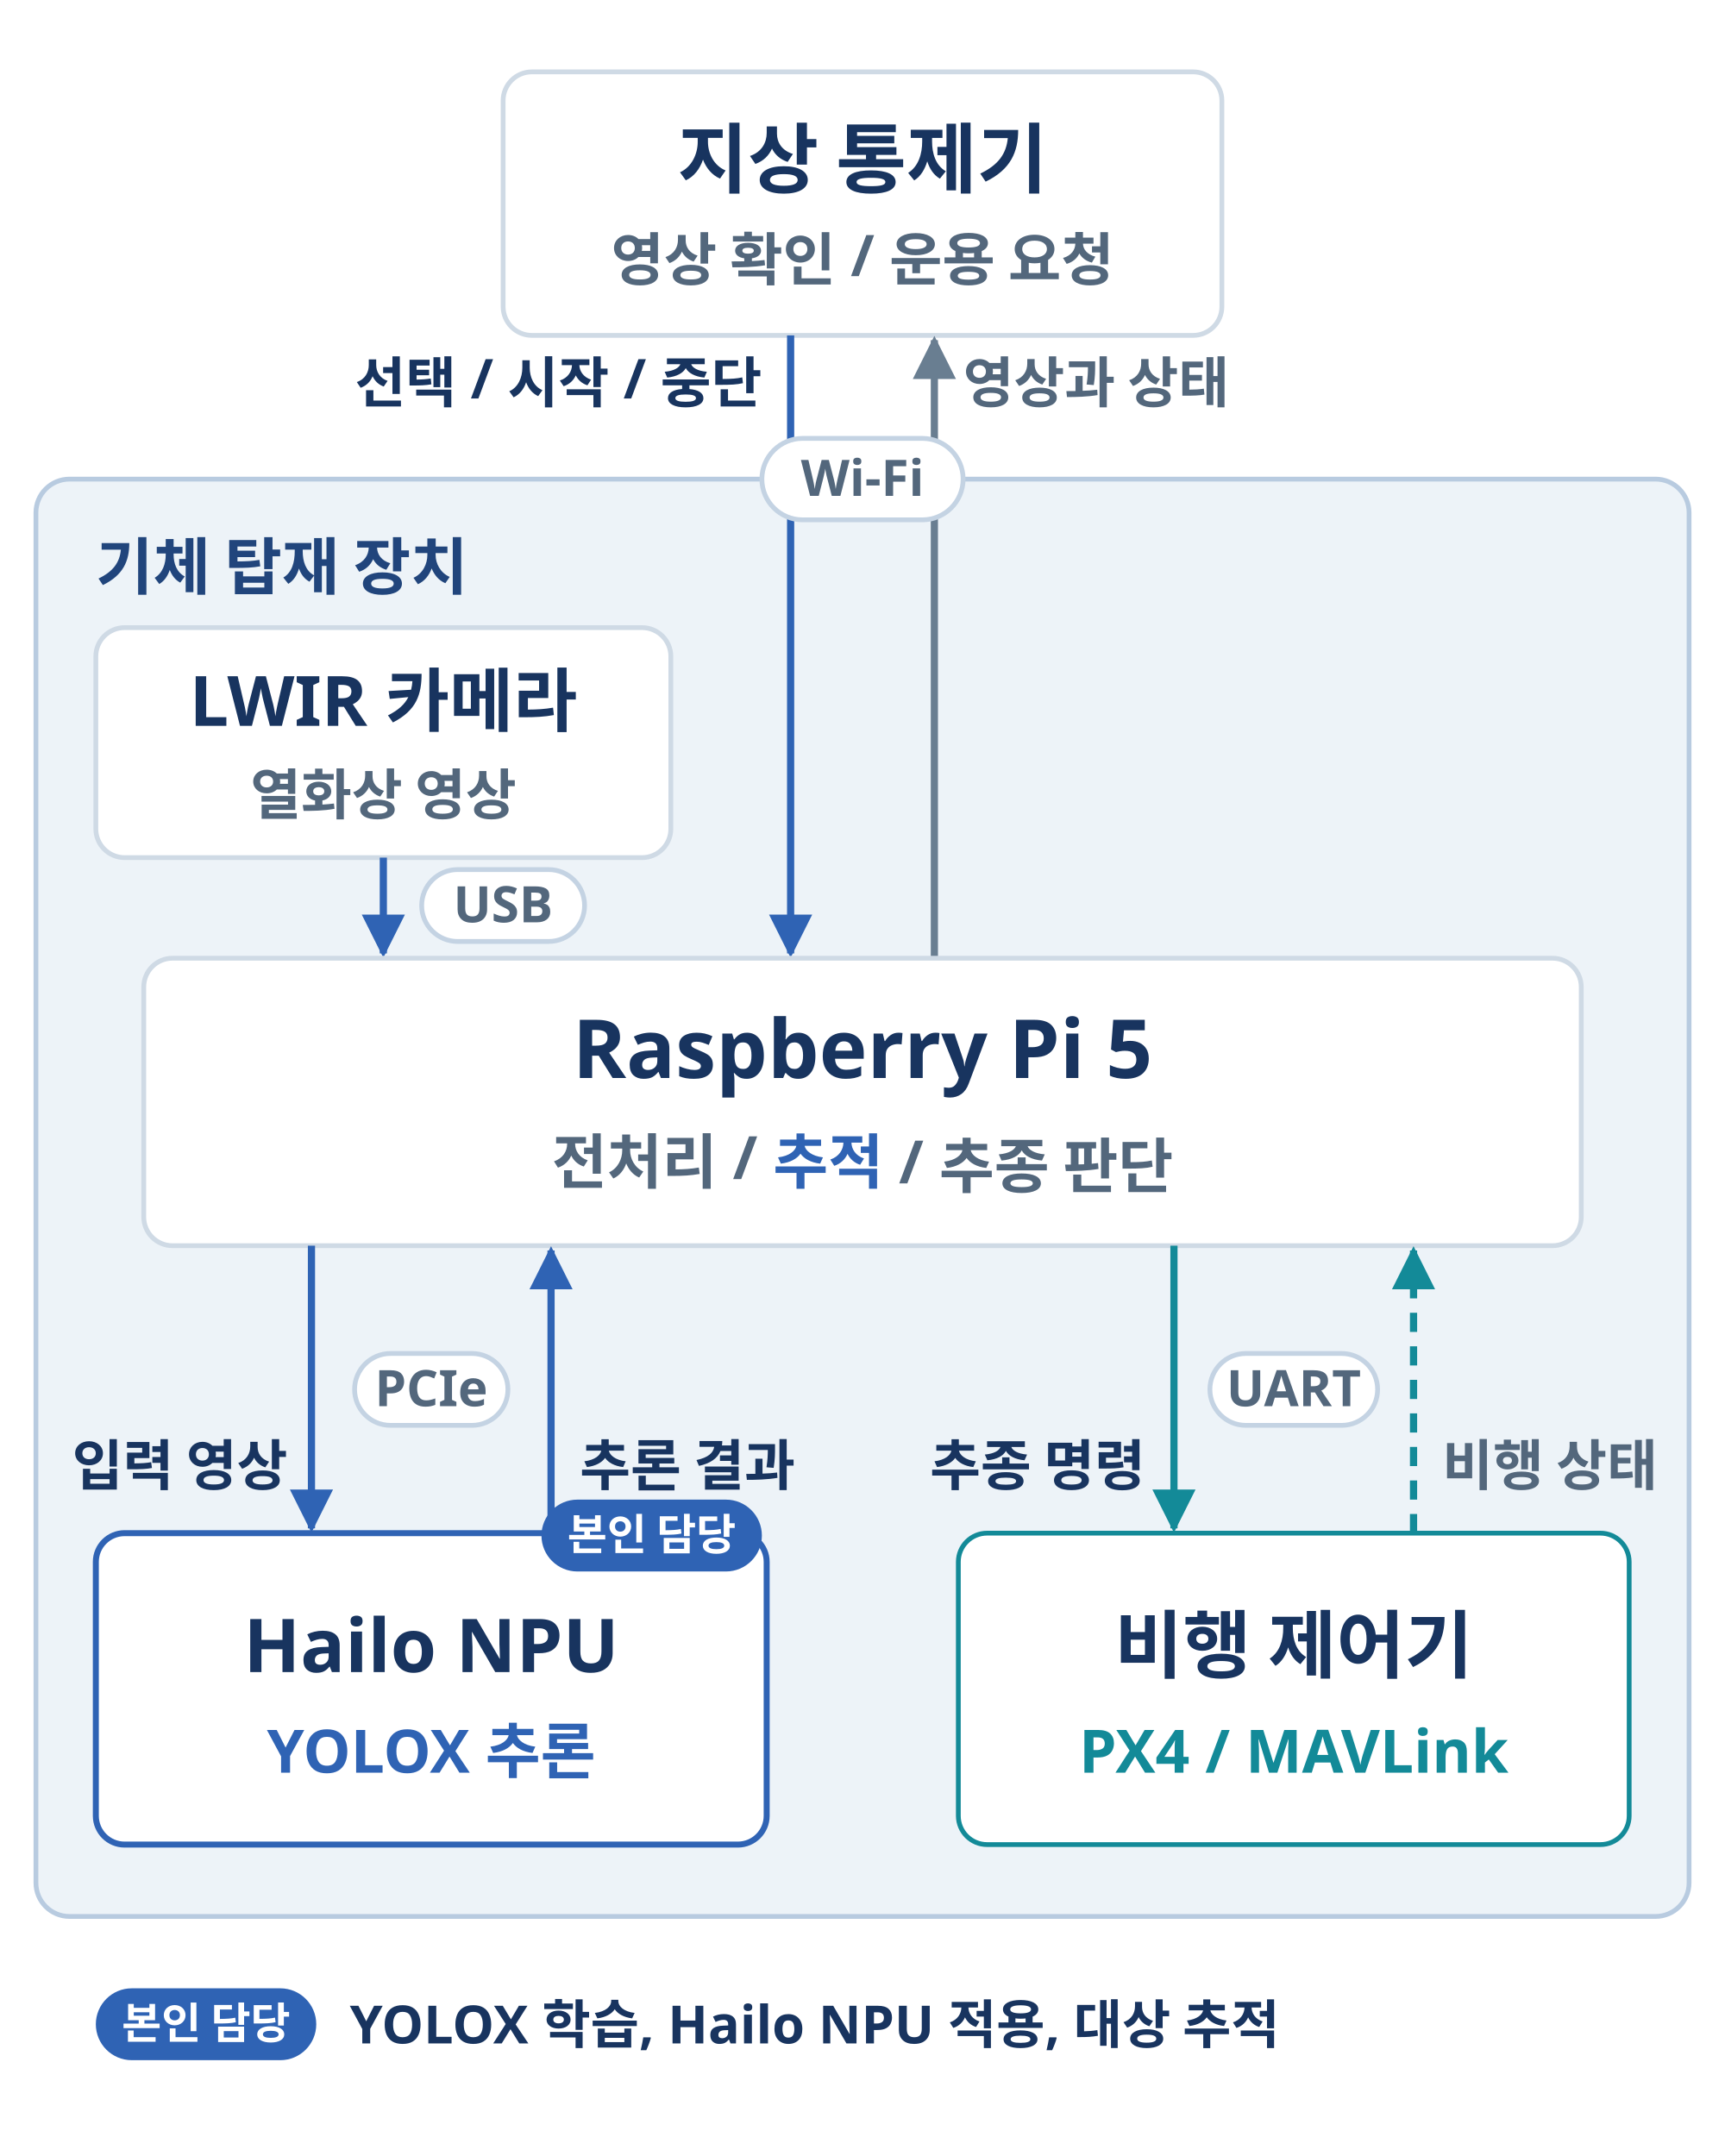
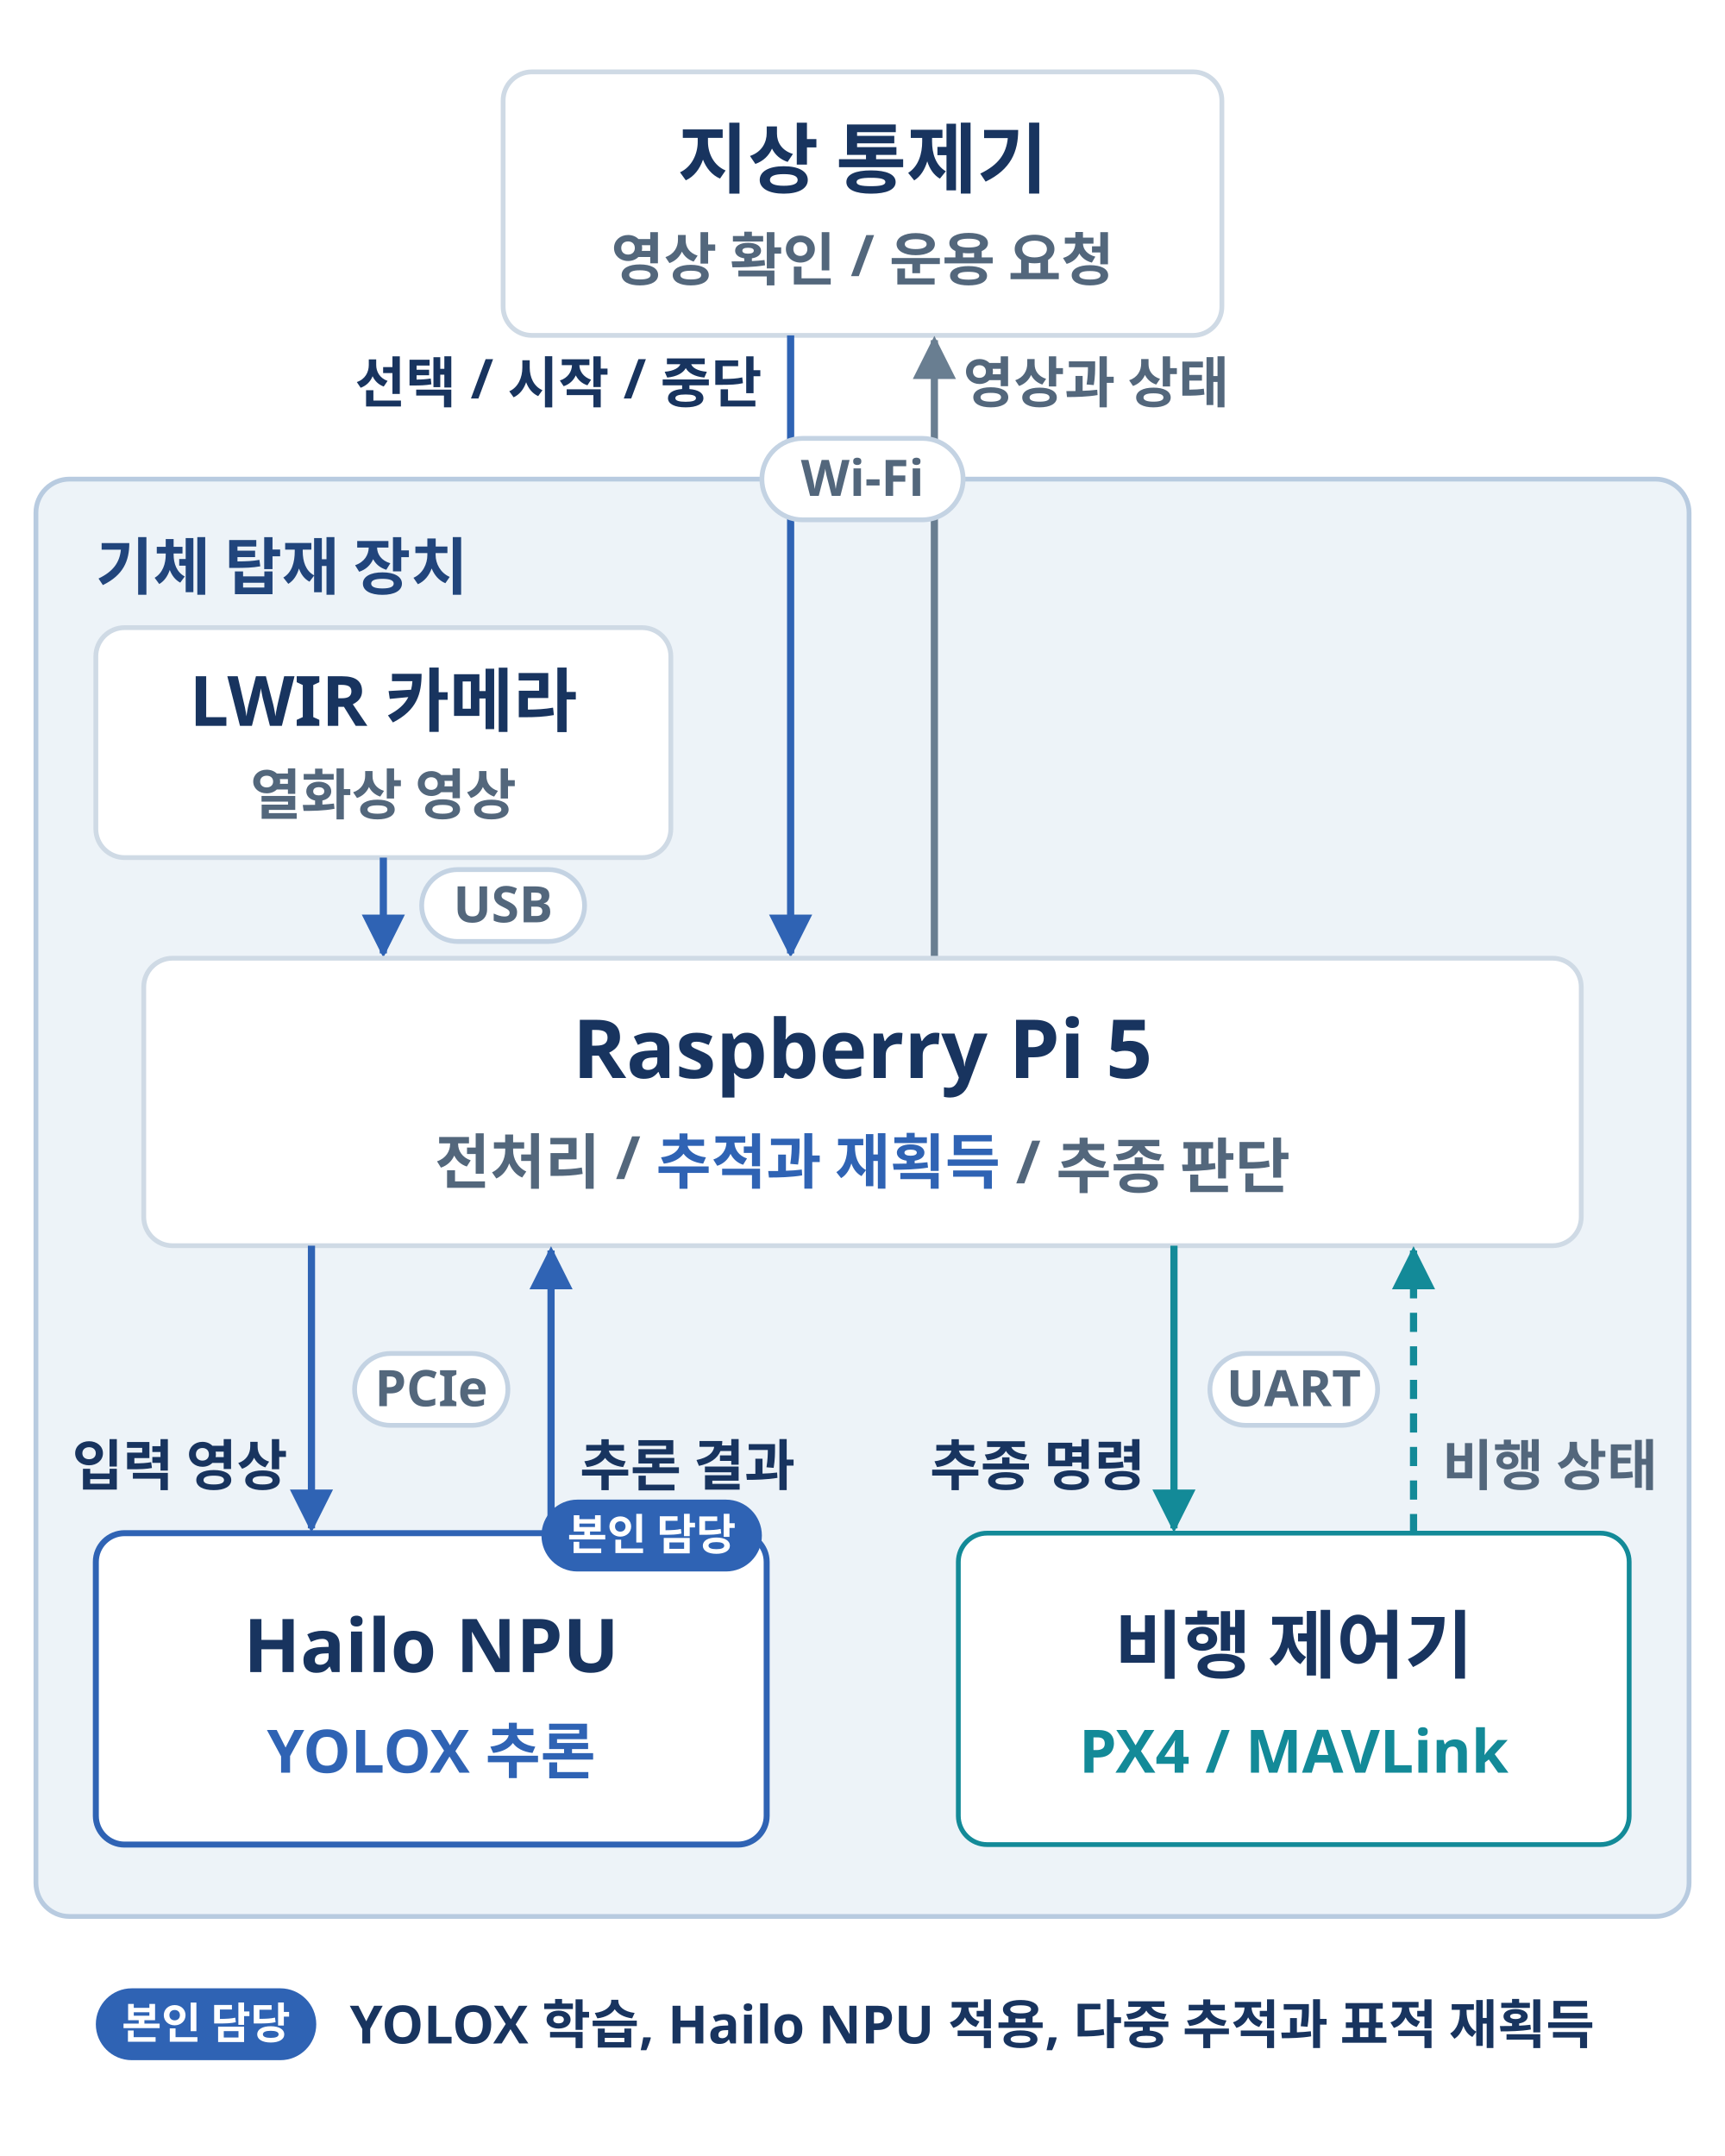
<svg xmlns="http://www.w3.org/2000/svg" width="720" height="900" viewBox="0 0 720 900" role="img" aria-labelledby="title desc">
  <defs>
    <marker id="blue" viewBox="0 0 10 10" refX="9" refY="5" markerWidth="6" markerHeight="6" orient="auto">
      <path d="M0 0 10 5 0 10Z" fill="#2f63b4" />
    </marker>
    <marker id="teal" viewBox="0 0 10 10" refX="9" refY="5" markerWidth="6" markerHeight="6" orient="auto">
      <path d="M0 0 10 5 0 10Z" fill="#138a98" />
    </marker>
    <marker id="gray" viewBox="0 0 10 10" refX="9" refY="5" markerWidth="6" markerHeight="6" orient="auto">
      <path d="M0 0 10 5 0 10Z" fill="#697e91" />
    </marker>
  </defs>
  <style>text{font-family:Pretendard,"Noto Sans KR","Malgun Gothic",sans-serif;font-weight:650}.pill{fill:#fff;stroke:#c4d3e3;stroke-width:2}.pill-text{font-size:21px;fill:#53677c;font-weight:700}.label{font-size:23px;fill:#18345f}.muted{font-size:23px;fill:#53677c}</style>
  <rect width="720" height="900" fill="#fff" />
  <rect x="210" y="30" width="300" height="110" rx="12" fill="#fff" stroke="#cfdae5" stroke-width="2" />
  <text x="360" y="78" text-anchor="middle" font-size="32" fill="#18345f">지상 통제기</text>
  <text x="360" y="117" text-anchor="middle" font-size="24" fill="#53677c">영상 확인 / 운용 요청</text>
  <rect x="15" y="200" width="690" height="600" rx="14" fill="#edf3f8" stroke="#b8cbe0" stroke-width="2" />
  <path d="M330 140V398" fill="none" stroke="#2f63b4" stroke-width="3" marker-end="url(#blue)" />
  <path d="M390 400V142" fill="none" stroke="#697e91" stroke-width="3" marker-end="url(#gray)" />
  <rect x="318" y="183" width="84" height="34" rx="17" class="pill" />
  <text x="360" y="207" text-anchor="middle" class="pill-text">Wi-Fi</text>
  <text x="318" y="168" text-anchor="end" class="label">선택 / 시작 / 중단</text>
  <text x="402" y="168" text-anchor="start" class="muted">영상과 상태</text>
  <text x="40" y="246" font-size="26" fill="#21457c">기체 탑재 장치</text>
  <rect x="40" y="262" width="240" height="96" rx="12" fill="#fff" stroke="#cfdae5" stroke-width="2" />
  <text x="160" y="303" text-anchor="middle" font-size="29" fill="#18345f">LWIR 카메라</text>
  <text x="160" y="340" text-anchor="middle" font-size="23" fill="#53677c">열화상 영상</text>
  <path d="M160 358V398" fill="none" stroke="#2f63b4" stroke-width="3" marker-end="url(#blue)" />
  <rect x="176" y="363" width="68" height="30" rx="15" class="pill" />
  <text x="210" y="385" text-anchor="middle" class="pill-text">USB</text>
  <rect x="60" y="400" width="600" height="120" rx="12" fill="#fff" stroke="#cfdae5" stroke-width="2" />
  <text x="360" y="450" text-anchor="middle" font-size="34" fill="#18345f">Raspberry Pi 5</text>
-   <text x="360" y="494" text-anchor="middle" font-size="25" fill="#53677c">전처리 / <tspan fill="#2f63b4" font-weight="800">추적</tspan> / 추종 판단</text>
+   <text x="360" y="494" text-anchor="middle" font-size="25" fill="#53677c">전처리 / <tspan fill="#2f63b4" font-weight="800">추적과 재획득</tspan> / 추종 판단</text>
  <path d="M130 520V638" fill="none" stroke="#2f63b4" stroke-width="3" marker-end="url(#blue)" />
  <path d="M230 640V522" fill="none" stroke="#2f63b4" stroke-width="3" marker-end="url(#blue)" />
  <rect x="148" y="565" width="64" height="30" rx="15" class="pill" />
  <text x="180" y="587" text-anchor="middle" class="pill-text">PCIe</text>
  <text x="120" y="620" text-anchor="end" class="label">입력 영상</text>
  <text x="242" y="620" text-anchor="start" class="label">추론 결과</text>
  <path d="M490 520V638" fill="none" stroke="#138a98" stroke-width="3" marker-end="url(#teal)" />
  <path d="M590 640V522" fill="none" stroke="#138a98" stroke-width="3" stroke-dasharray="8 6" marker-end="url(#teal)" />
  <rect x="505" y="565" width="70" height="30" rx="15" class="pill" />
  <text x="540" y="587" text-anchor="middle" class="pill-text">UART</text>
  <text x="478" y="620" text-anchor="end" class="label">추종 명령</text>
  <text x="602" y="620" text-anchor="start" class="muted">비행 상태</text>
  <rect x="40" y="640" width="280" height="130" rx="12" fill="#fff" stroke="#2f63b4" stroke-width="2.5" />
  <text x="180" y="698" text-anchor="middle" font-size="31" fill="#18345f">Hailo NPU</text>
  <text x="180" y="740" text-anchor="middle" font-size="25" fill="#2f63b4">YOLOX 추론</text>
  <rect x="226" y="626" width="92" height="30" rx="15" fill="#2f63b4" />
  <text x="272" y="647" text-anchor="middle" font-size="18" fill="#fff">본인 담당</text>
  <rect x="400" y="640" width="280" height="130" rx="12" fill="#fff" stroke="#138a98" stroke-width="2" />
  <text x="540" y="698" text-anchor="middle" font-size="31" fill="#18345f">비행 제어기</text>
  <text x="540" y="740" text-anchor="middle" font-size="25" fill="#138a98">PX4 / MAVLink</text>
  <rect x="40" y="830" width="92" height="30" rx="15" fill="#2f63b4" />
  <text x="86" y="851" text-anchor="middle" font-size="18" fill="#fff">본인 담당</text>
-   <text x="146" y="853" text-anchor="start" font-size="22" fill="#18345f">YOLOX 학습, Hailo NPU 적용, 대상 추적</text>
+   <text x="146" y="853" text-anchor="start" font-size="22" fill="#18345f">YOLOX 학습, Hailo NPU 적용, 다중 추적과 표적 재획득</text>
</svg>
